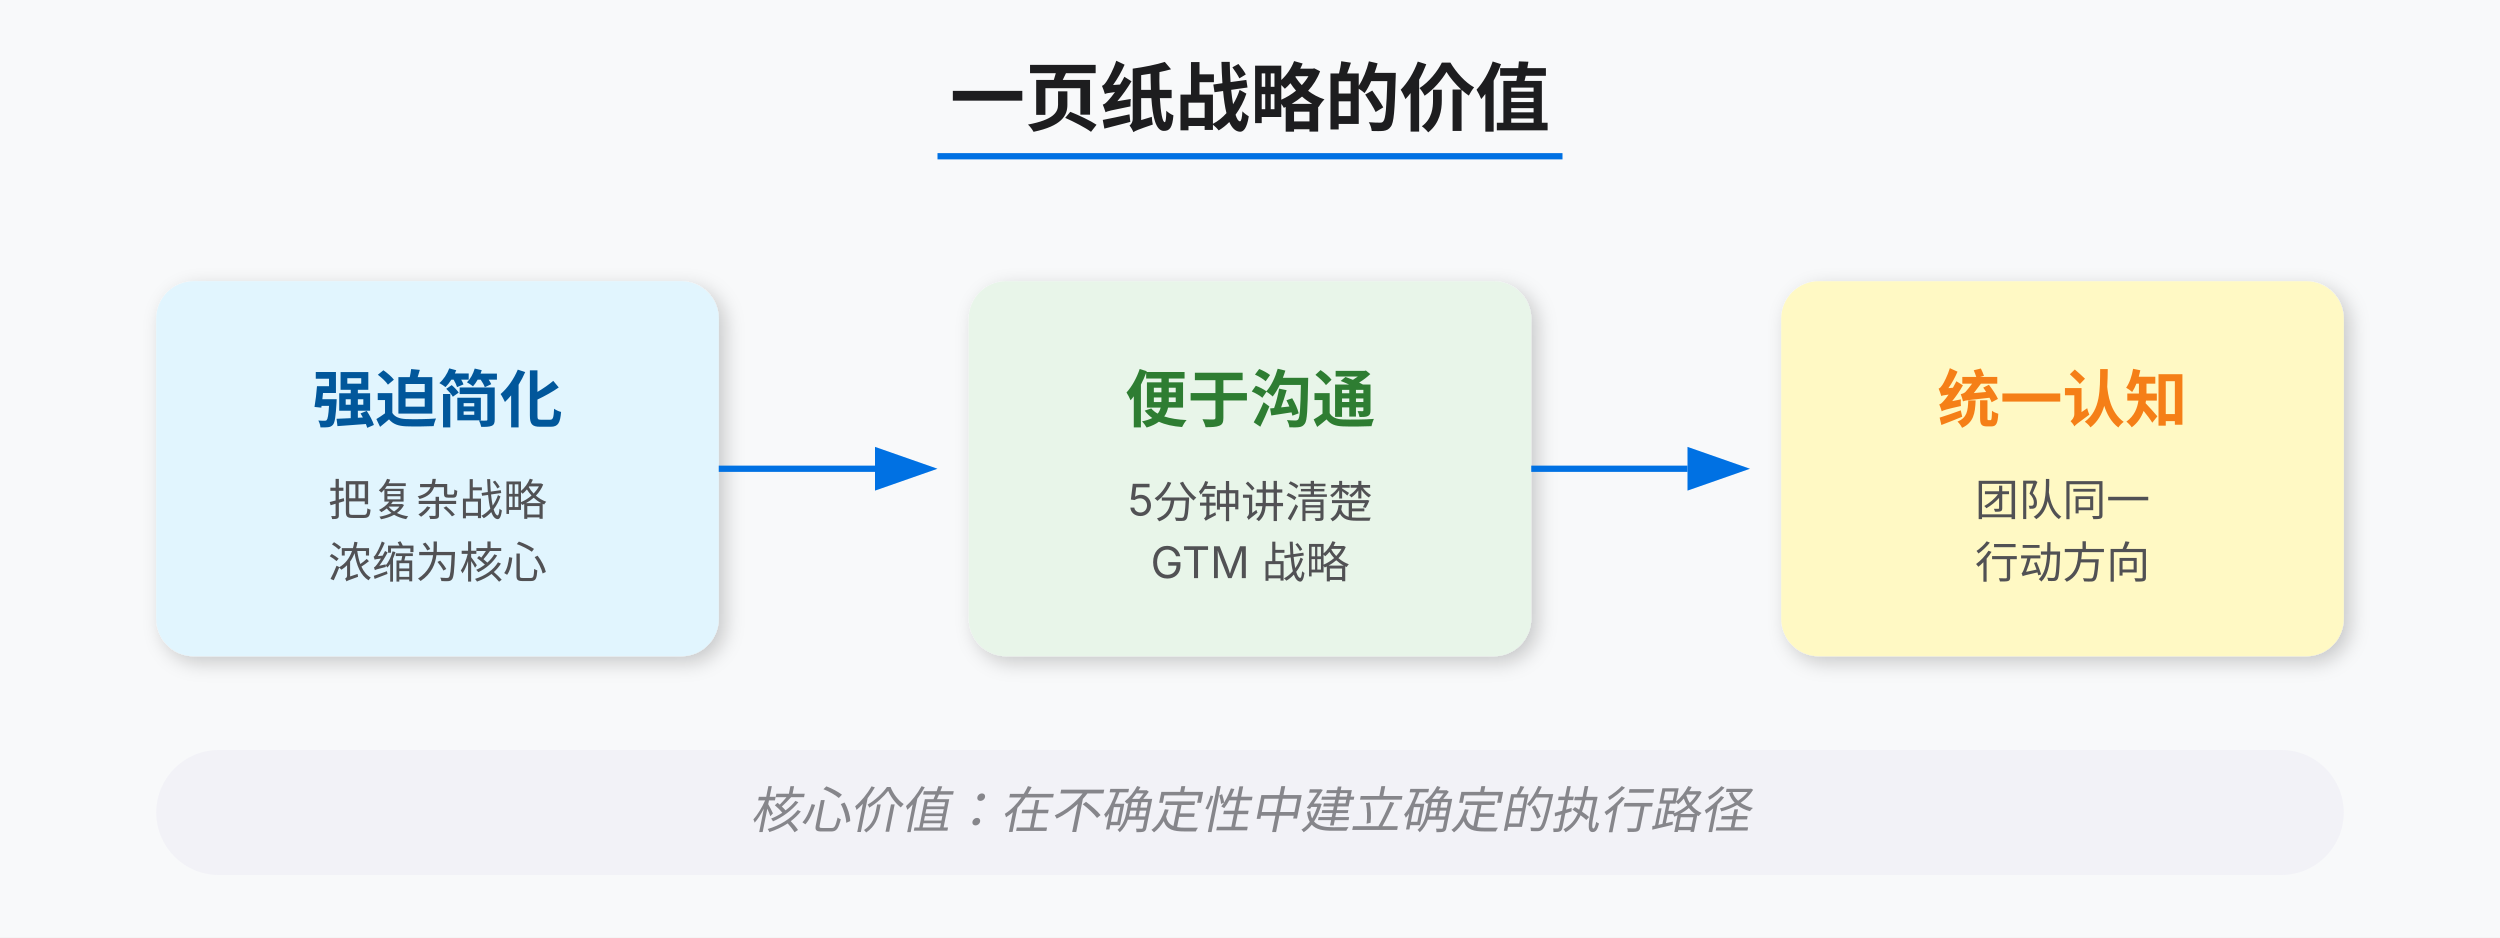
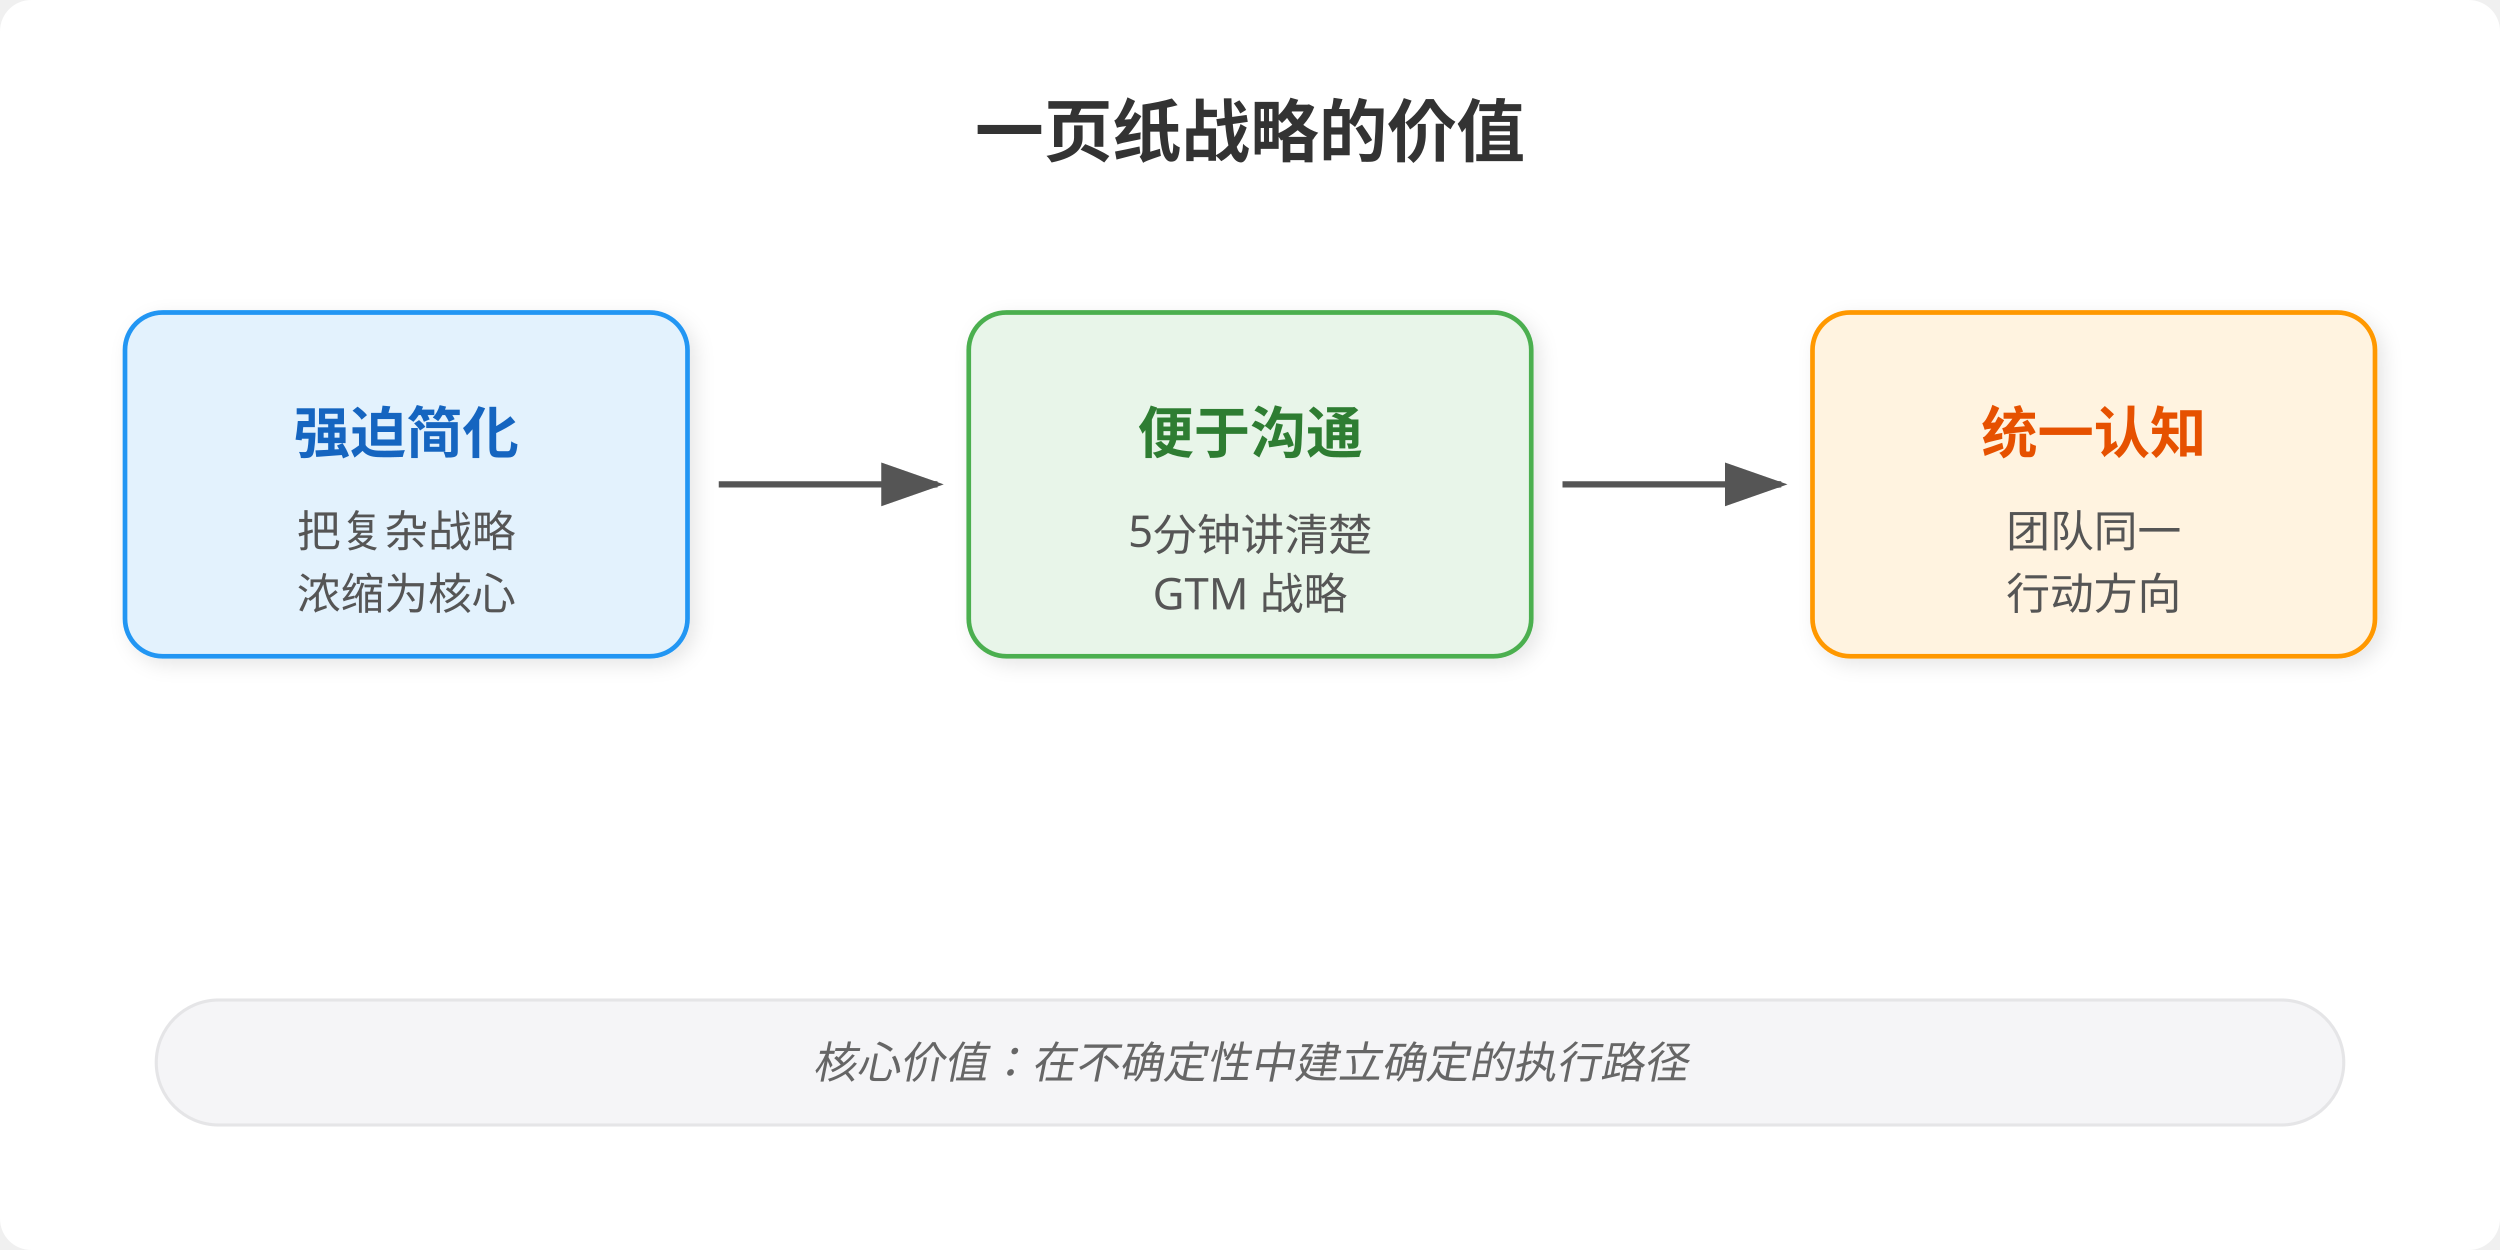
- <svg xmlns="http://www.w3.org/2000/svg" viewBox="0 0 800 300">
+ <svg xmlns="http://www.w3.org/2000/svg" width="800" height="400">
  <defs>
    <filter id="shadow" x="-20%" y="-20%" width="140%" height="140%">
-       <feGaussianBlur in="SourceAlpha" stdDeviation="3" />
-       <feOffset dx="2" dy="2" result="offsetblur" />
-       <feComponentTransfer>
-         <feFuncA type="linear" slope="0.2" />
-       </feComponentTransfer>
-       <feMerge>
-         <feMergeNode />
-         <feMergeNode in="SourceGraphic" />
-       </feMerge>
+       <feDropShadow dx="2" dy="2" stdDeviation="3" flood-color="#000000" flood-opacity="0.1" />
    </filter>
-   </defs>
-   <rect width="100%" height="100%" fill="#f8f9fa" />
-   <text x="400" y="40" font-family="Outfit, Inter, sans-serif" font-size="24" font-weight="600" text-anchor="middle" fill="#1d1d1f">一页纸战略的价值</text>
-   <line x1="300" y1="50" x2="500" y2="50" stroke="#0071e3" stroke-width="2" />
-   <rect x="50" y="90" width="180" height="120" rx="12" fill="#e1f5fe" filter="url(#shadow)" />
-   <text x="140" y="135" font-family="Outfit, Inter, sans-serif" font-size="20" font-weight="600" text-anchor="middle" fill="#01579b">强迫简化</text>
-   <text x="140" y="165" font-family="Outfit, Inter, sans-serif" font-size="14" text-anchor="middle" fill="#515154">把复杂战略</text>
-   <text x="140" y="185" font-family="Outfit, Inter, sans-serif" font-size="14" text-anchor="middle" fill="#515154">浓缩为核心</text>
-   <path d="M 230 150 L 280 150" stroke="#0071e3" stroke-width="2" fill="none" marker-end="url(#arrowhead)" />
-   <rect x="310" y="90" width="180" height="120" rx="12" fill="#e8f5e9" filter="url(#shadow)" />
-   <text x="400" y="135" font-family="Outfit, Inter, sans-serif" font-size="20" font-weight="600" text-anchor="middle" fill="#2e7d32">便于沟通</text>
-   <text x="400" y="165" font-family="Outfit, Inter, sans-serif" font-size="14" text-anchor="middle" fill="#515154">5分钟讲清楚</text>
-   <text x="400" y="185" font-family="Outfit, Inter, sans-serif" font-size="14" text-anchor="middle" fill="#515154">GTM 战略</text>
-   <path d="M 490 150 L 540 150" stroke="#0071e3" stroke-width="2" fill="none" marker-end="url(#arrowhead)" />
-   <rect x="570" y="90" width="180" height="120" rx="12" fill="#fff9c4" filter="url(#shadow)" />
-   <text x="660" y="135" font-family="Outfit, Inter, sans-serif" font-size="20" font-weight="600" text-anchor="middle" fill="#f57f17">统一认知</text>
-   <text x="660" y="165" font-family="Outfit, Inter, sans-serif" font-size="14" text-anchor="middle" fill="#515154">团队同一</text>
-   <text x="660" y="185" font-family="Outfit, Inter, sans-serif" font-size="14" text-anchor="middle" fill="#515154">行动方向</text>
-   <defs>
-     <marker id="arrowhead" markerWidth="10" markerHeight="7" refX="0" refY="3.5" orient="auto">
-       <polygon points="0 0, 10 3.5, 0 7" fill="#0071e3" />
+     <marker id="arrowhead" markerWidth="10" markerHeight="7" refX="9" refY="3.5" orient="auto">
+       <polygon points="0 0, 10 3.5, 0 7" fill="#555" />
    </marker>
  </defs>
-   <rect x="50" y="240" width="700" height="40" rx="20" fill="#f2f2f7" />
-   <text x="400" y="265" font-family="Outfit, Inter, sans-serif" font-size="16" font-style="italic" text-anchor="middle" fill="#86868b">核心价值：在不确定性中建立确定的执行路径</text>
+   <rect width="100%" height="100%" fill="#ffffff" rx="10" />
+   <text x="400" y="50" font-family="-apple-system, BlinkMacSystemFont, 'Segoe UI', Roboto, Helvetica, Arial, sans-serif" font-size="22" font-weight="bold" text-anchor="middle" fill="#333">
+     一页纸战略的价值
+   </text>
+   <g transform="translate(40, 100)">
+     <rect x="0" y="0" width="180" height="110" rx="12" fill="#E3F2FD" stroke="#2196F3" stroke-width="1.5" filter="url(#shadow)" />
+     <text x="90" y="45" font-family="sans-serif" font-size="18" font-weight="bold" text-anchor="middle" fill="#1565C0">强迫简化</text>
+     <text x="90" y="75" font-family="sans-serif" font-size="14" text-anchor="middle" fill="#555">把复杂战略</text>
+     <text x="90" y="95" font-family="sans-serif" font-size="14" text-anchor="middle" fill="#555">浓缩为核心</text>
+     <path d="M 190,55 L 260,55" stroke="#555" stroke-width="2" marker-end="url(#arrowhead)" />
+     <rect x="270" y="0" width="180" height="110" rx="12" fill="#E8F5E9" stroke="#4CAF50" stroke-width="1.5" filter="url(#shadow)" />
+     <text x="360" y="45" font-family="sans-serif" font-size="18" font-weight="bold" text-anchor="middle" fill="#2E7D32">便于沟通</text>
+     <text x="360" y="75" font-family="sans-serif" font-size="14" text-anchor="middle" fill="#555">5分钟讲清楚</text>
+     <text x="360" y="95" font-family="sans-serif" font-size="14" text-anchor="middle" fill="#555">GTM 战略</text>
+     <path d="M 460,55 L 530,55" stroke="#555" stroke-width="2" marker-end="url(#arrowhead)" />
+     <rect x="540" y="0" width="180" height="110" rx="12" fill="#FFF3E0" stroke="#FF9800" stroke-width="1.5" filter="url(#shadow)" />
+     <text x="630" y="45" font-family="sans-serif" font-size="18" font-weight="bold" text-anchor="middle" fill="#E65100">统一认知</text>
+     <text x="630" y="75" font-family="sans-serif" font-size="14" text-anchor="middle" fill="#555">团队同一</text>
+     <text x="630" y="95" font-family="sans-serif" font-size="14" text-anchor="middle" fill="#555">行动方向</text>
+   </g>
+   <rect x="50" y="320" width="700" height="40" rx="20" fill="#F5F5F7" stroke="#E5E5E7" stroke-width="1" />
+   <text x="400" y="345" font-family="sans-serif" font-size="14" font-style="italic" text-anchor="middle" fill="#666">核心价值：在不确定性中建立确定的执行路径</text>
</svg>
